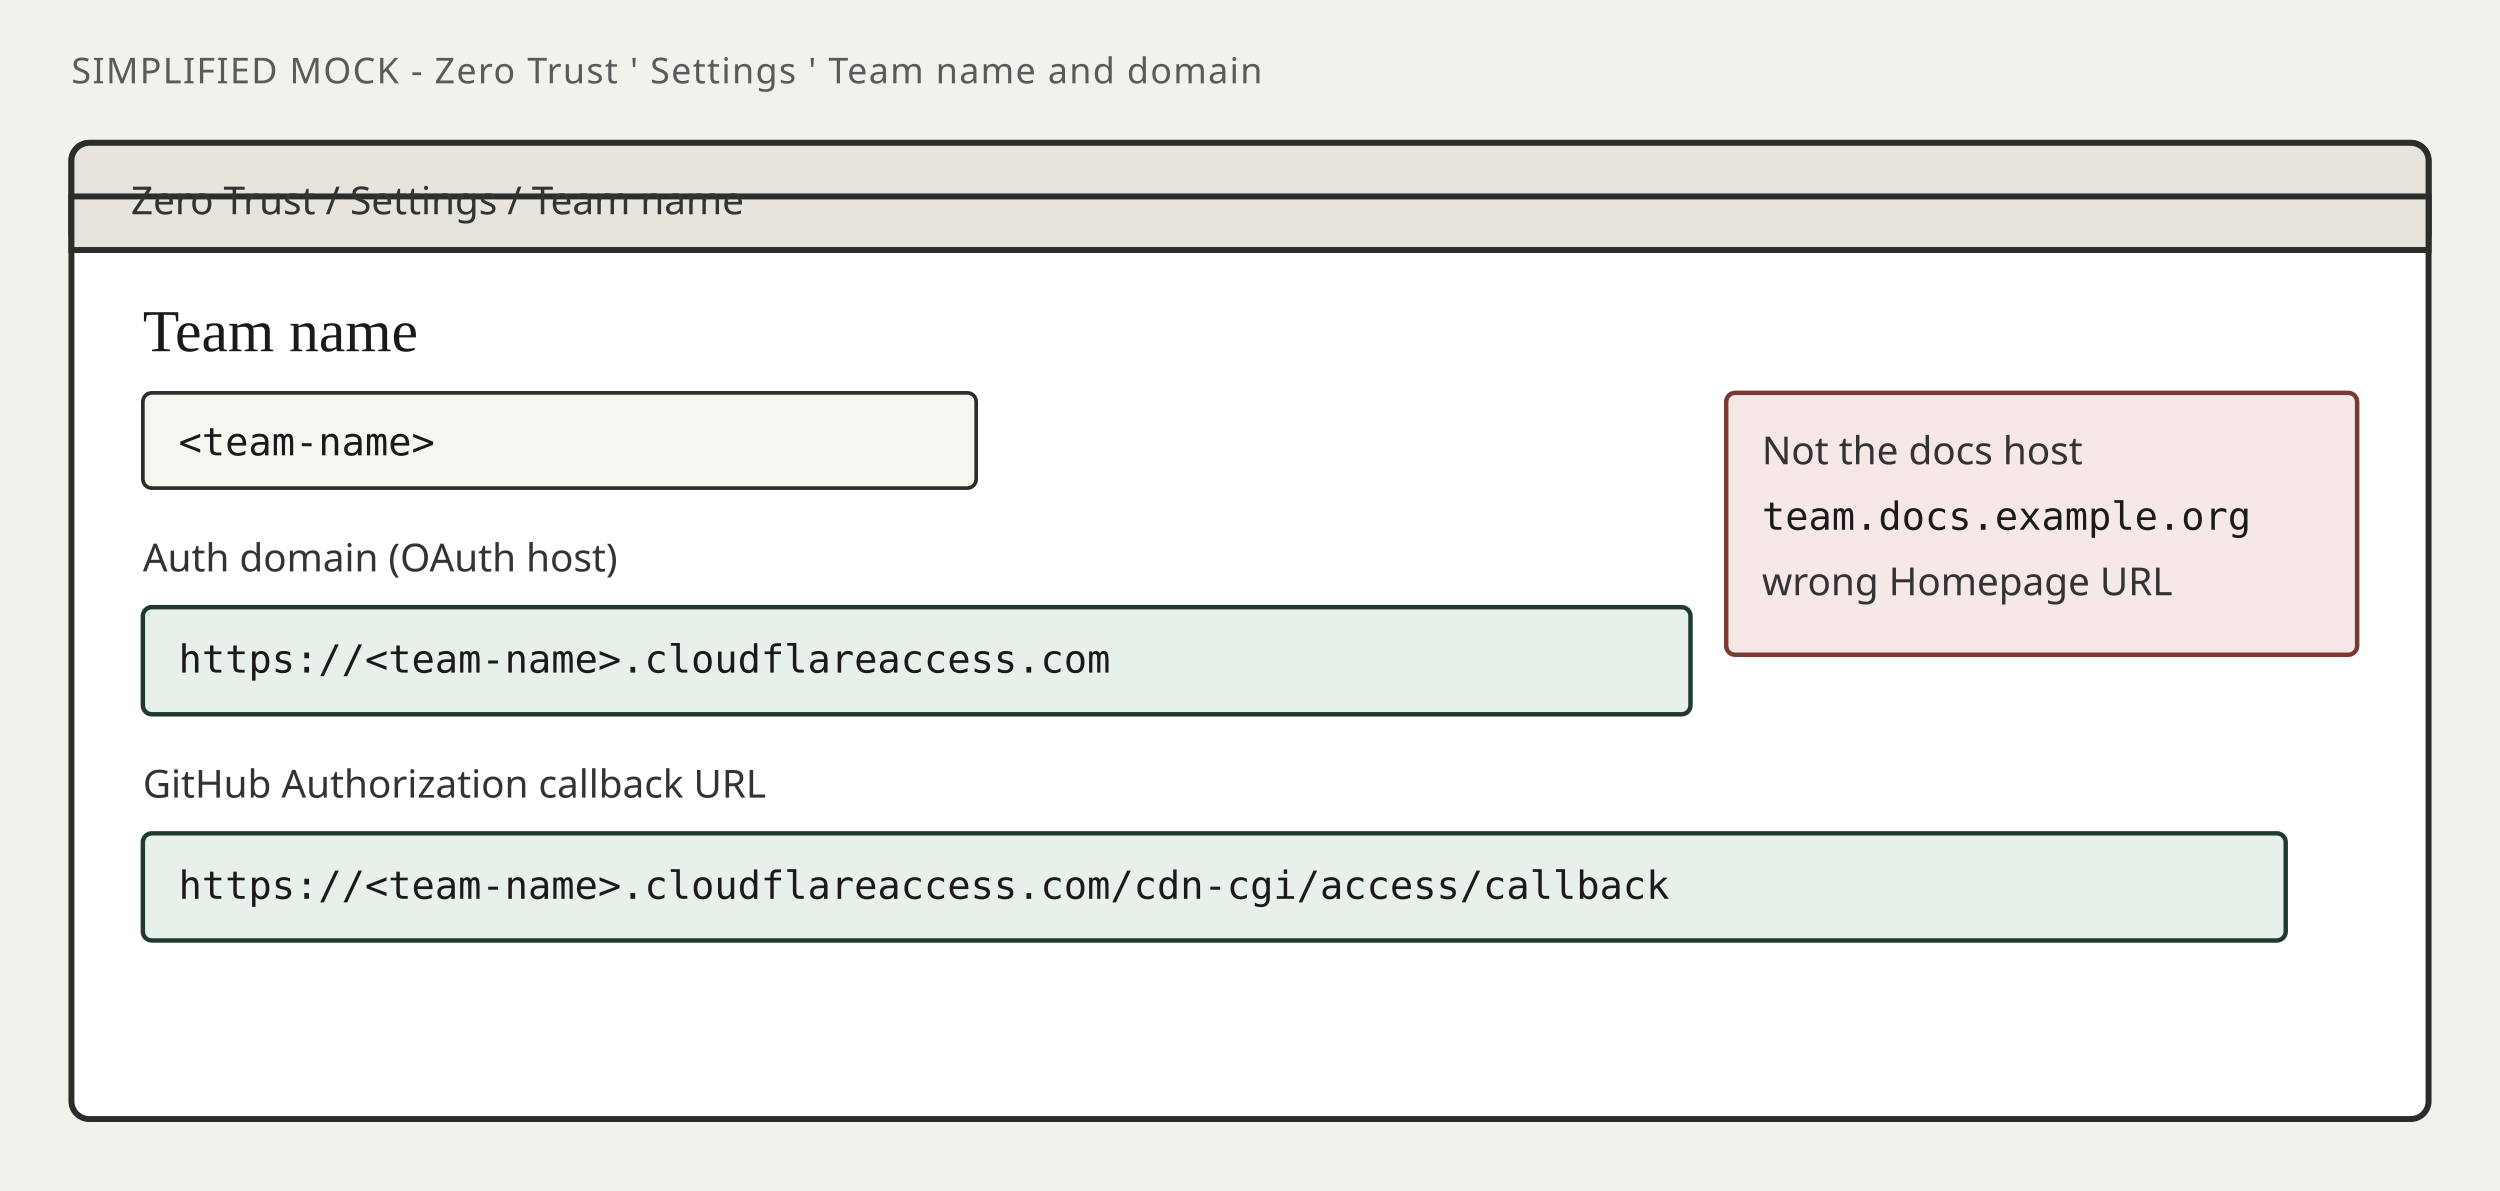
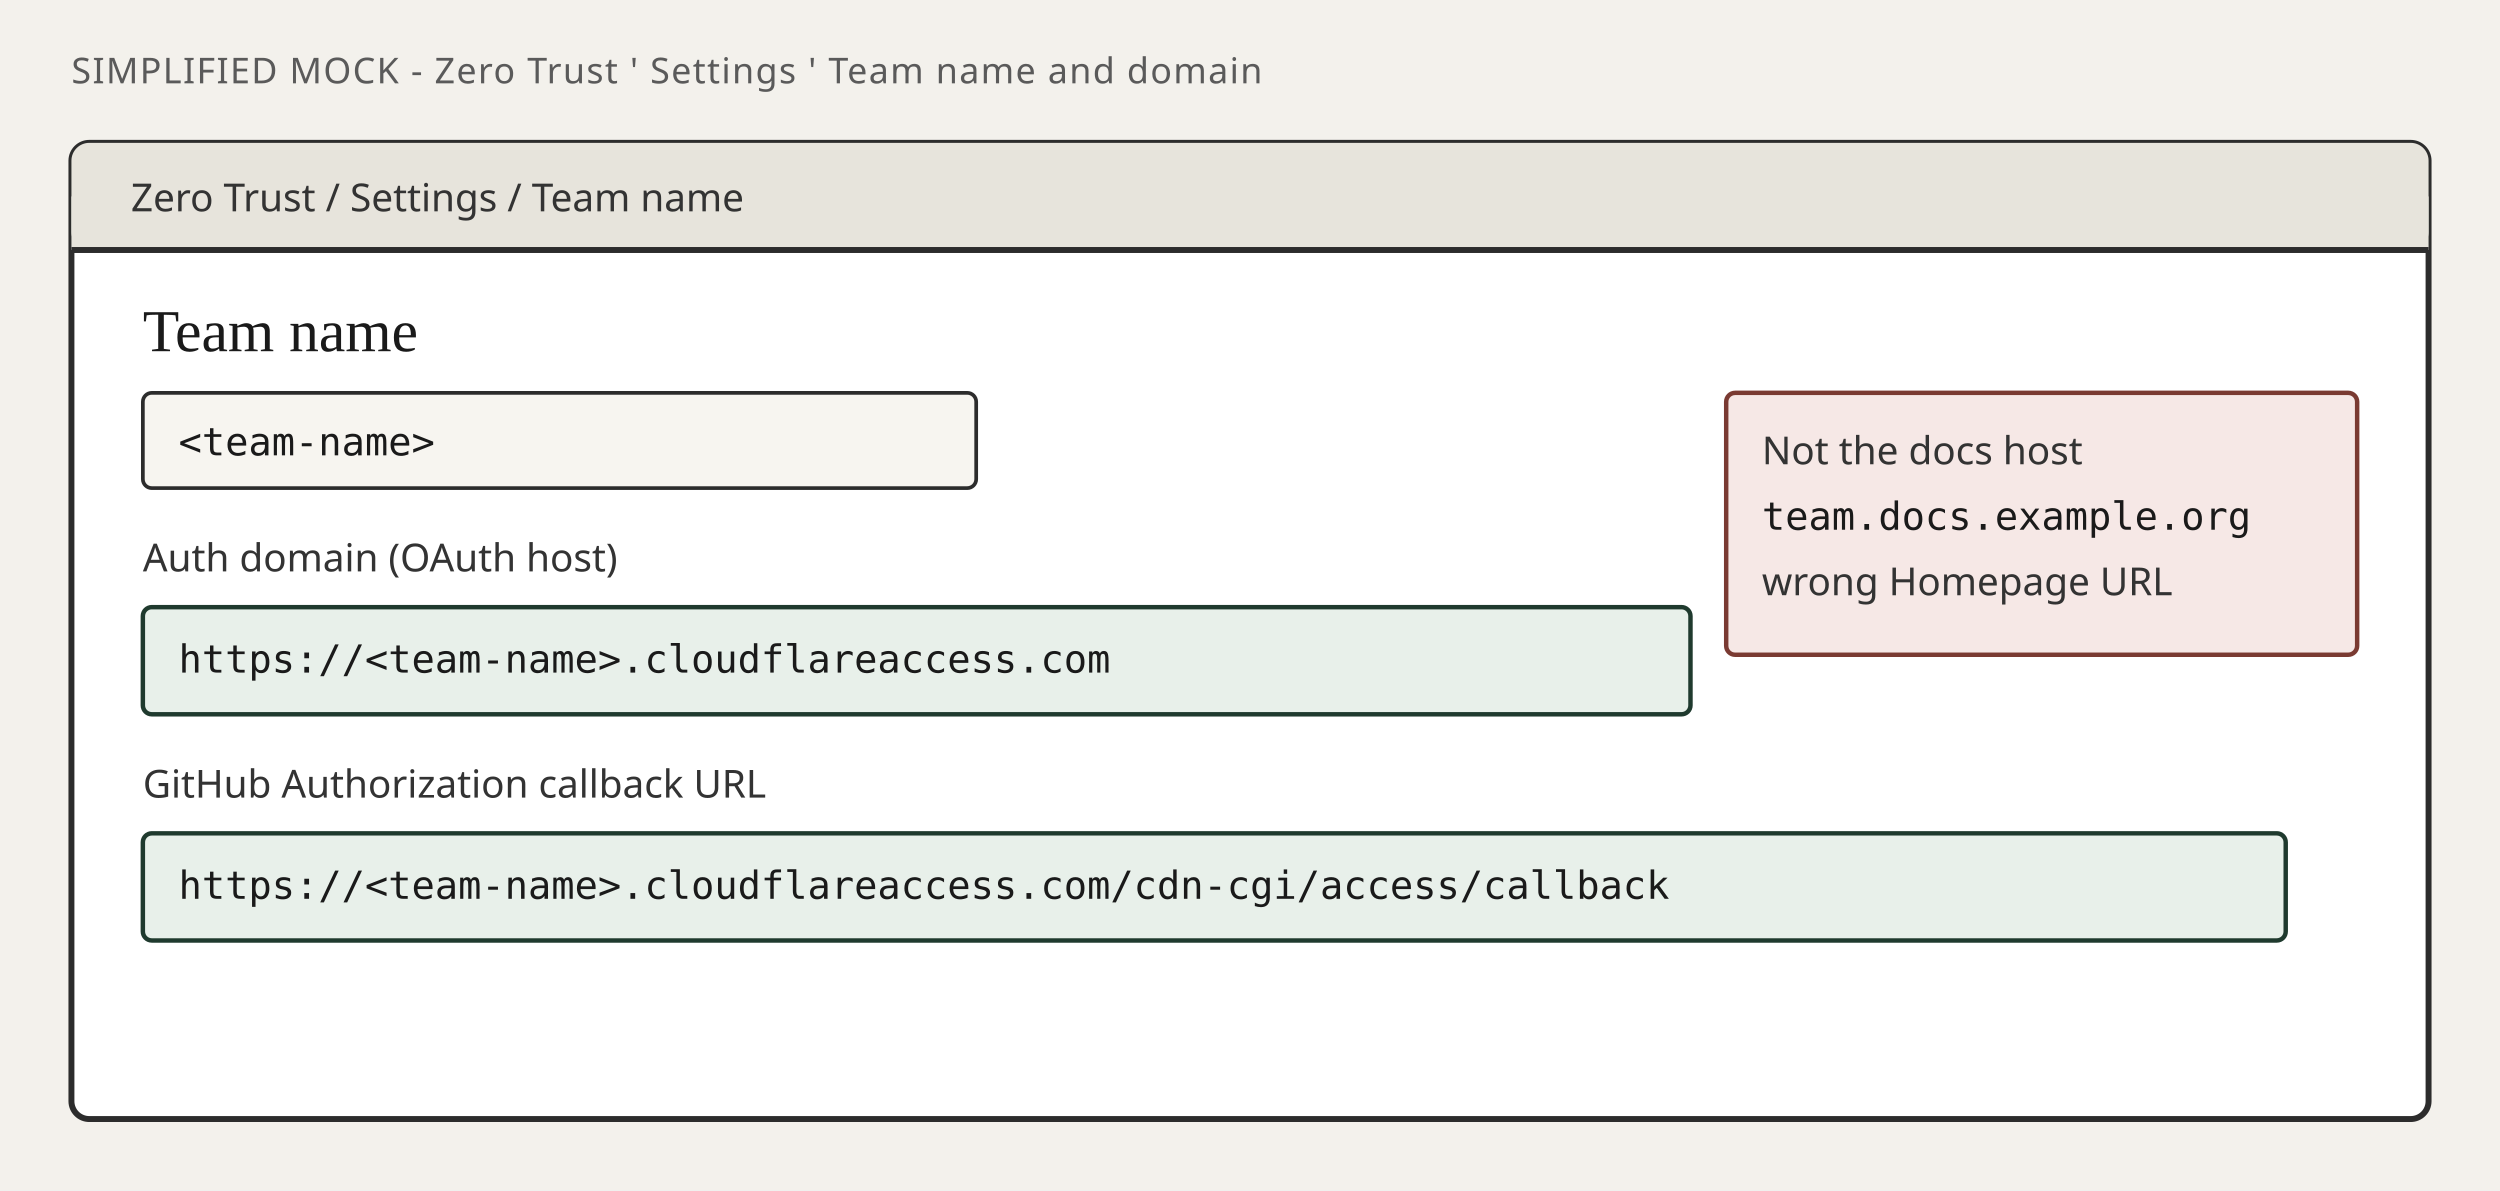
<svg xmlns="http://www.w3.org/2000/svg" width="840" height="400" viewBox="0 0 840 400" role="img" aria-labelledby="title desc">
  <defs>
    <style>
      .bg { fill: #f3f1ec; }
      .win { fill: #fff; stroke: #2c2c2c; stroke-width: 2; }
-       .chrome { fill: #e7e4dc; stroke: #2c2c2c; stroke-width: 2; }
+       .chrome { fill: #e7e4dc; }
+       .chrome-rule { stroke: #2c2c2c; stroke-width: 2; }
      .t { font-family: Georgia, "Times New Roman", serif; fill: #1a1a1a; }
      .s { font-family: "Segoe UI", system-ui, sans-serif; fill: #333; font-size: 13px; }
      .label { font-family: "Segoe UI", system-ui, sans-serif; fill: #5a5a5a; font-size: 12px; letter-spacing: 0.04em; }
      .field { fill: #f7f5f0; stroke: #2c2c2c; stroke-width: 1.25; }
      .mono { font-family: Consolas, "Cascadia Mono", monospace; fill: #1a1a1a; font-size: 13px; }
      .ok { fill: #e8f0ea; stroke: #1f3a2e; stroke-width: 1.5; }
      .no { fill: #f6e8e6; stroke: #7a3a32; stroke-width: 1.5; }
    </style>
  </defs>
  <rect class="bg" width="840" height="400" />
  <text class="label" x="24" y="28">SIMPLIFIED MOCK - Zero Trust ' Settings ' Team name and domain</text>
  <rect class="win" x="24" y="48" width="792" height="328" rx="6" />
  <rect class="chrome" x="24" y="48" width="792" height="36" rx="6" />
  <rect class="chrome" x="24" y="66" width="792" height="18" />
-   <text class="s" x="44" y="72">Zero Trust / Settings / Team name</text>
+   <line class="chrome-rule" x1="24" y1="84" x2="816" y2="84" />
+   <text class="s" x="44" y="71">Zero Trust / Settings / Team name</text>
  <text class="t" x="48" y="118" font-size="20">Team name</text>
  <rect class="field" x="48" y="132" width="280" height="32" rx="3" />
  <text class="mono" x="60" y="153">&lt;team-name&gt;</text>
  <text class="s" x="48" y="192">Auth domain (OAuth host)</text>
  <rect class="ok" x="48" y="204" width="520" height="36" rx="3" />
  <text class="mono" x="60" y="226">https://&lt;team-name&gt;.cloudflareaccess.com</text>
  <text class="s" x="48" y="268">GitHub Authorization callback URL</text>
  <rect class="ok" x="48" y="280" width="720" height="36" rx="3" />
  <text class="mono" x="60" y="302">https://&lt;team-name&gt;.cloudflareaccess.com/cdn-cgi/access/callback</text>
  <rect class="no" x="580" y="132" width="212" height="88" rx="3" />
  <text class="s" x="592" y="156">Not the docs host</text>
  <text class="mono" x="592" y="178">team.docs.example.org</text>
  <text class="s" x="592" y="200">wrong Homepage URL</text>
</svg>
